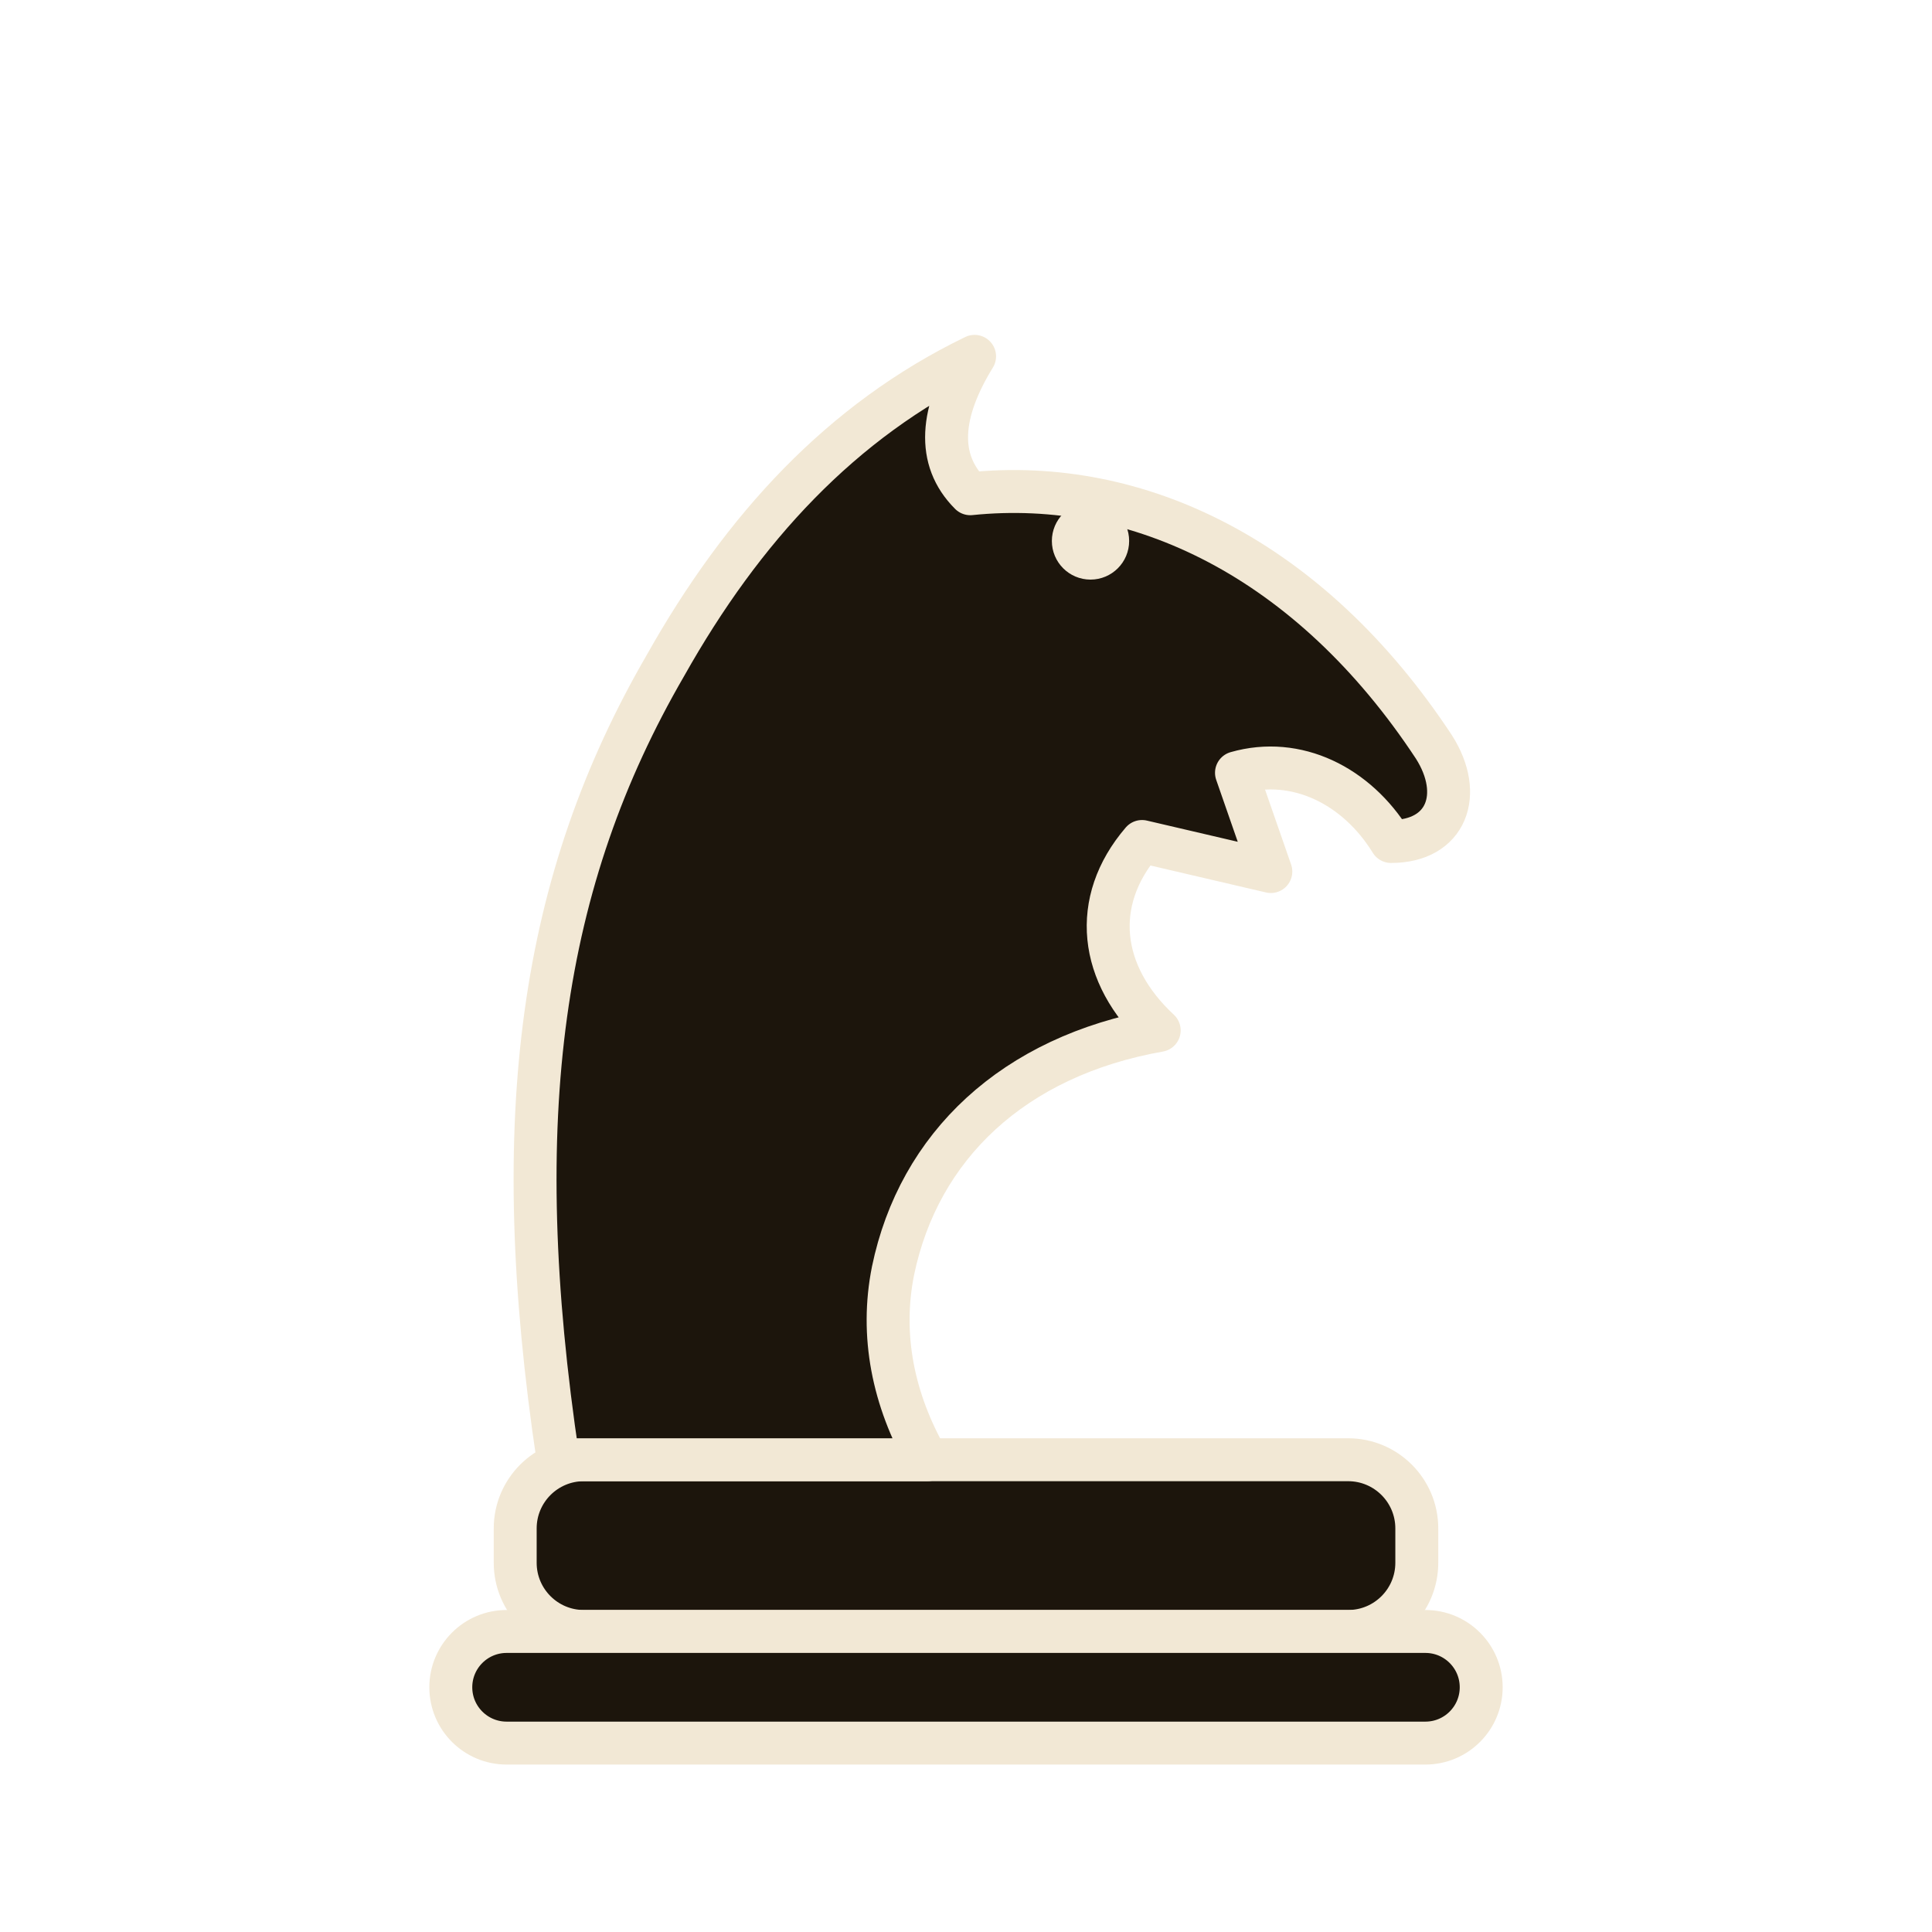
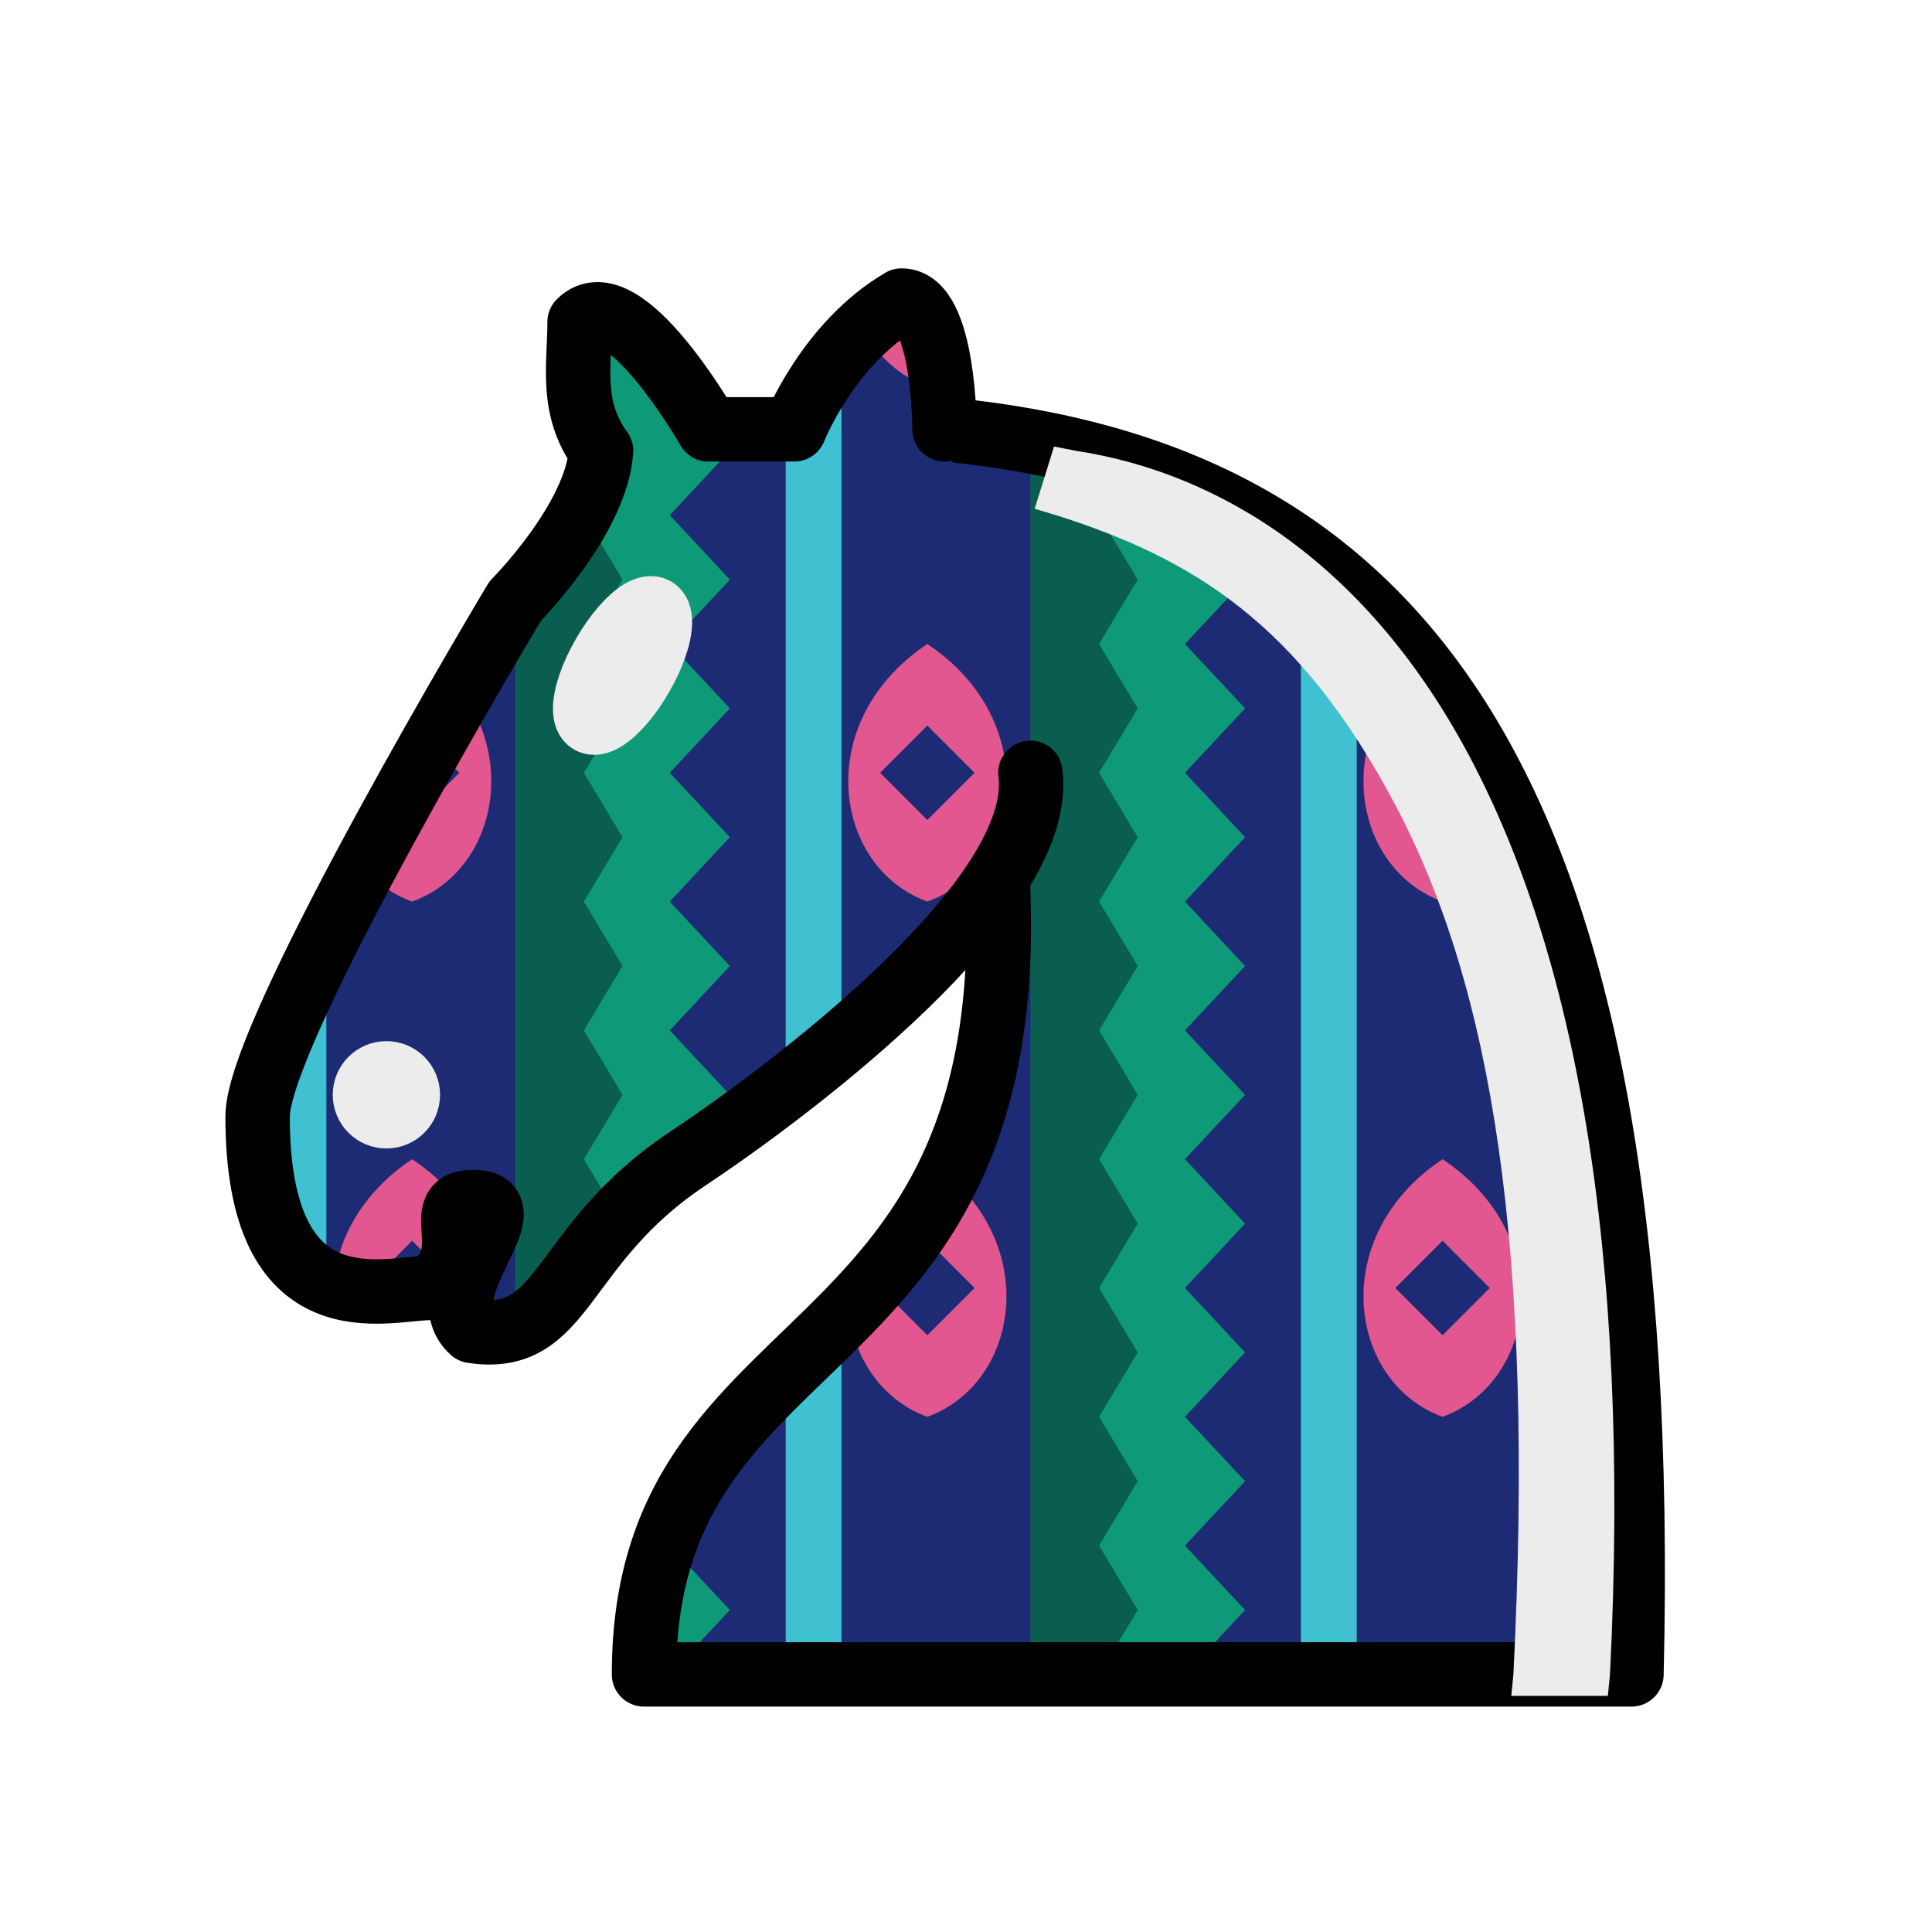
- <svg xmlns="http://www.w3.org/2000/svg" width="45" height="45" viewBox="0 0 45 45">
-   <g fill="#1c150c" stroke="#f2e8d5" stroke-width="1" stroke-linejoin="round">
-     <style>.piece-band{fill:#c9a668;stroke:none}.piece-line{stroke:#f2e8d5;stroke-width:1.1}.piece-eye{fill:#f2e8d5;stroke:none}</style>
-     <rect x="12.00" y="34" width="21.00" height="4" rx="1.6" />
-     <rect x="10.50" y="38" width="24.00" height="2.6" rx="1.3" />
-     <path d="M 13 34            C 11.8 26 12.6 20.5 15.5 15.5            C 17.3 12.3 19.6 9.8 22.7 8.3            C 21.9 9.6 21.8 10.7 22.6 11.5            C 26.5 11.1 30.5 13 33.4 17.4            C 34.1 18.5 33.7 19.6 32.4 19.6            C 31.6 18.3 30.2 17.6 28.8 18            L 29.6 20.3 L 26.6 19.6            C 25.4 21 25.6 22.7 27 24            C 23.6 24.6 21.4 26.7 20.8 29.6            C 20.5 31.1 20.8 32.6 21.6 34            Z" />
-     <circle cx="25.4" cy="12.6" r="0.9" class="piece-eye" />
+ <svg xmlns="http://www.w3.org/2000/svg" width="45" height="45">
+   <defs>
+     <pattern id="atlas" width="12" height="12" patternUnits="userSpaceOnUse">
+       <rect width="12" height="12" fill="#1c2b73" />
+       <path d="M0 0H3.6L5 1.5L3.6 3L5 4.5L3.6 6L5 7.5L3.6 9L5 10.5L3.6 12H0Z" fill="#0e9a78" />
+       <path d="M0 0H1.6L2.5 1.5L1.6 3L2.5 4.5L1.6 6L2.5 7.5L1.6 9L2.5 10.5L1.6 12H0Z" fill="#0a5e50" />
+       <rect x="6.3" width="1.3" height="12" fill="#3fc1d1" />
+       <path d="M9.6 3C12.3 4.8 11.8 8.2 9.6 9C7.4 8.2 6.9 4.8 9.6 3Z" fill="#e2578f" />
+       <path d="M9.6 4.9L10.7 6L9.6 7.1L8.5 6Z" fill="#1c2b73" />
+     </pattern>
+   </defs>
+   <g fill="none" fill-rule="evenodd" stroke="#000" stroke-width="1.5" stroke-linecap="round" stroke-linejoin="round">
+     <path d="M22 10c10.5 1 16.5 8 16 29H15c0-9 10-6.5 8-21" fill="url(#atlas)" />
+     <path d="M24 18c.38 2.91-5.55 7.37-8 9-3 2-2.82 4.34-5 4-1.042-.94 1.41-3.04 0-3-1 0 .19 1.23-1 2-1 0-4.003 1-4-4 0-2 6-12 6-12s1.89-1.9 2-3.5c-.73-.994-.5-2-.5-3 1-1 3 2.5 3 2.5h2s.78-1.992 2.5-3c1 0 1 3 1 3" fill="url(#atlas)" />
+     <path d="M9.5 25.5a.5.5 0 1 1-1 0 .5.5 0 1 1 1 0zm5.433-9.75a.5 1.5 30 1 1-.866-.5.5 1.5 30 1 1 .866.5z" fill="#ececec" stroke="#ececec" />
+     <path d="M24.55 10.4l-.45 1.45.5.15c3.15 1 5.65 2.49 7.9 6.75S35.75 29.06 35.25 39l-.05.5h2.25l.05-.5c.5-10.06-.88-16.85-3.25-21.34-2.37-4.49-5.79-6.64-9.19-7.16l-.51-.1z" fill="#ececec" stroke="none" />
  </g>
</svg>
